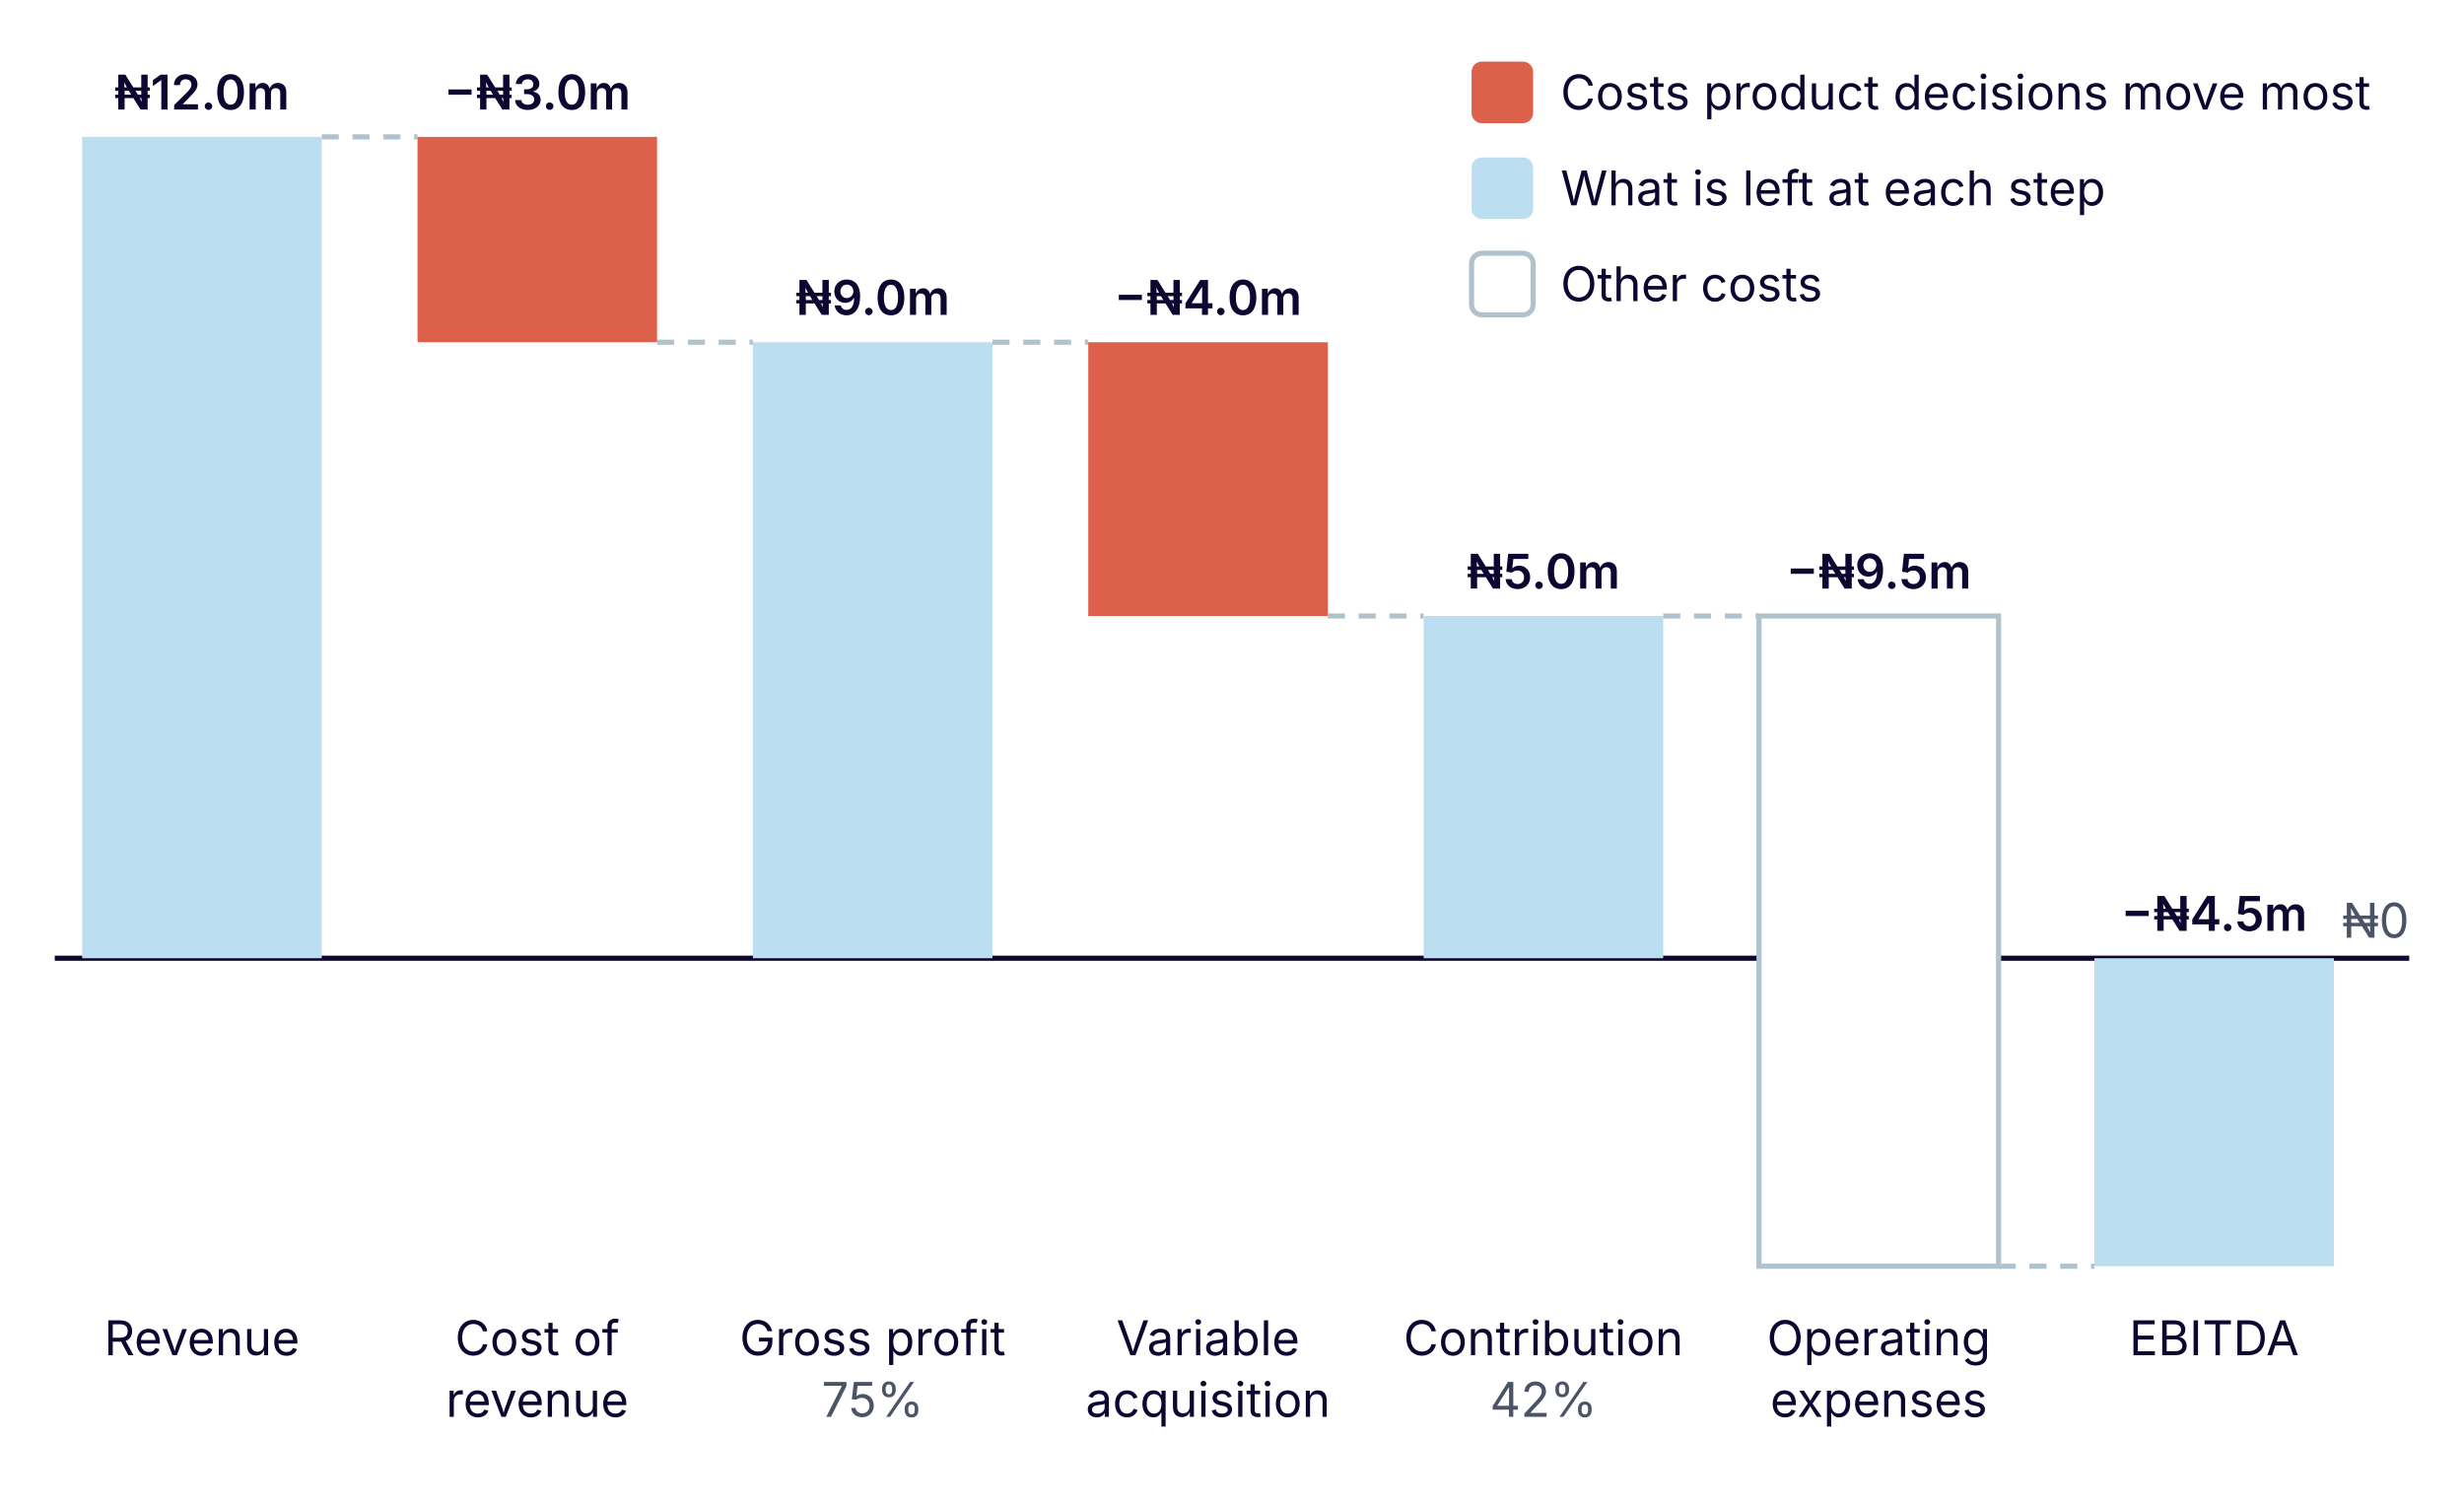
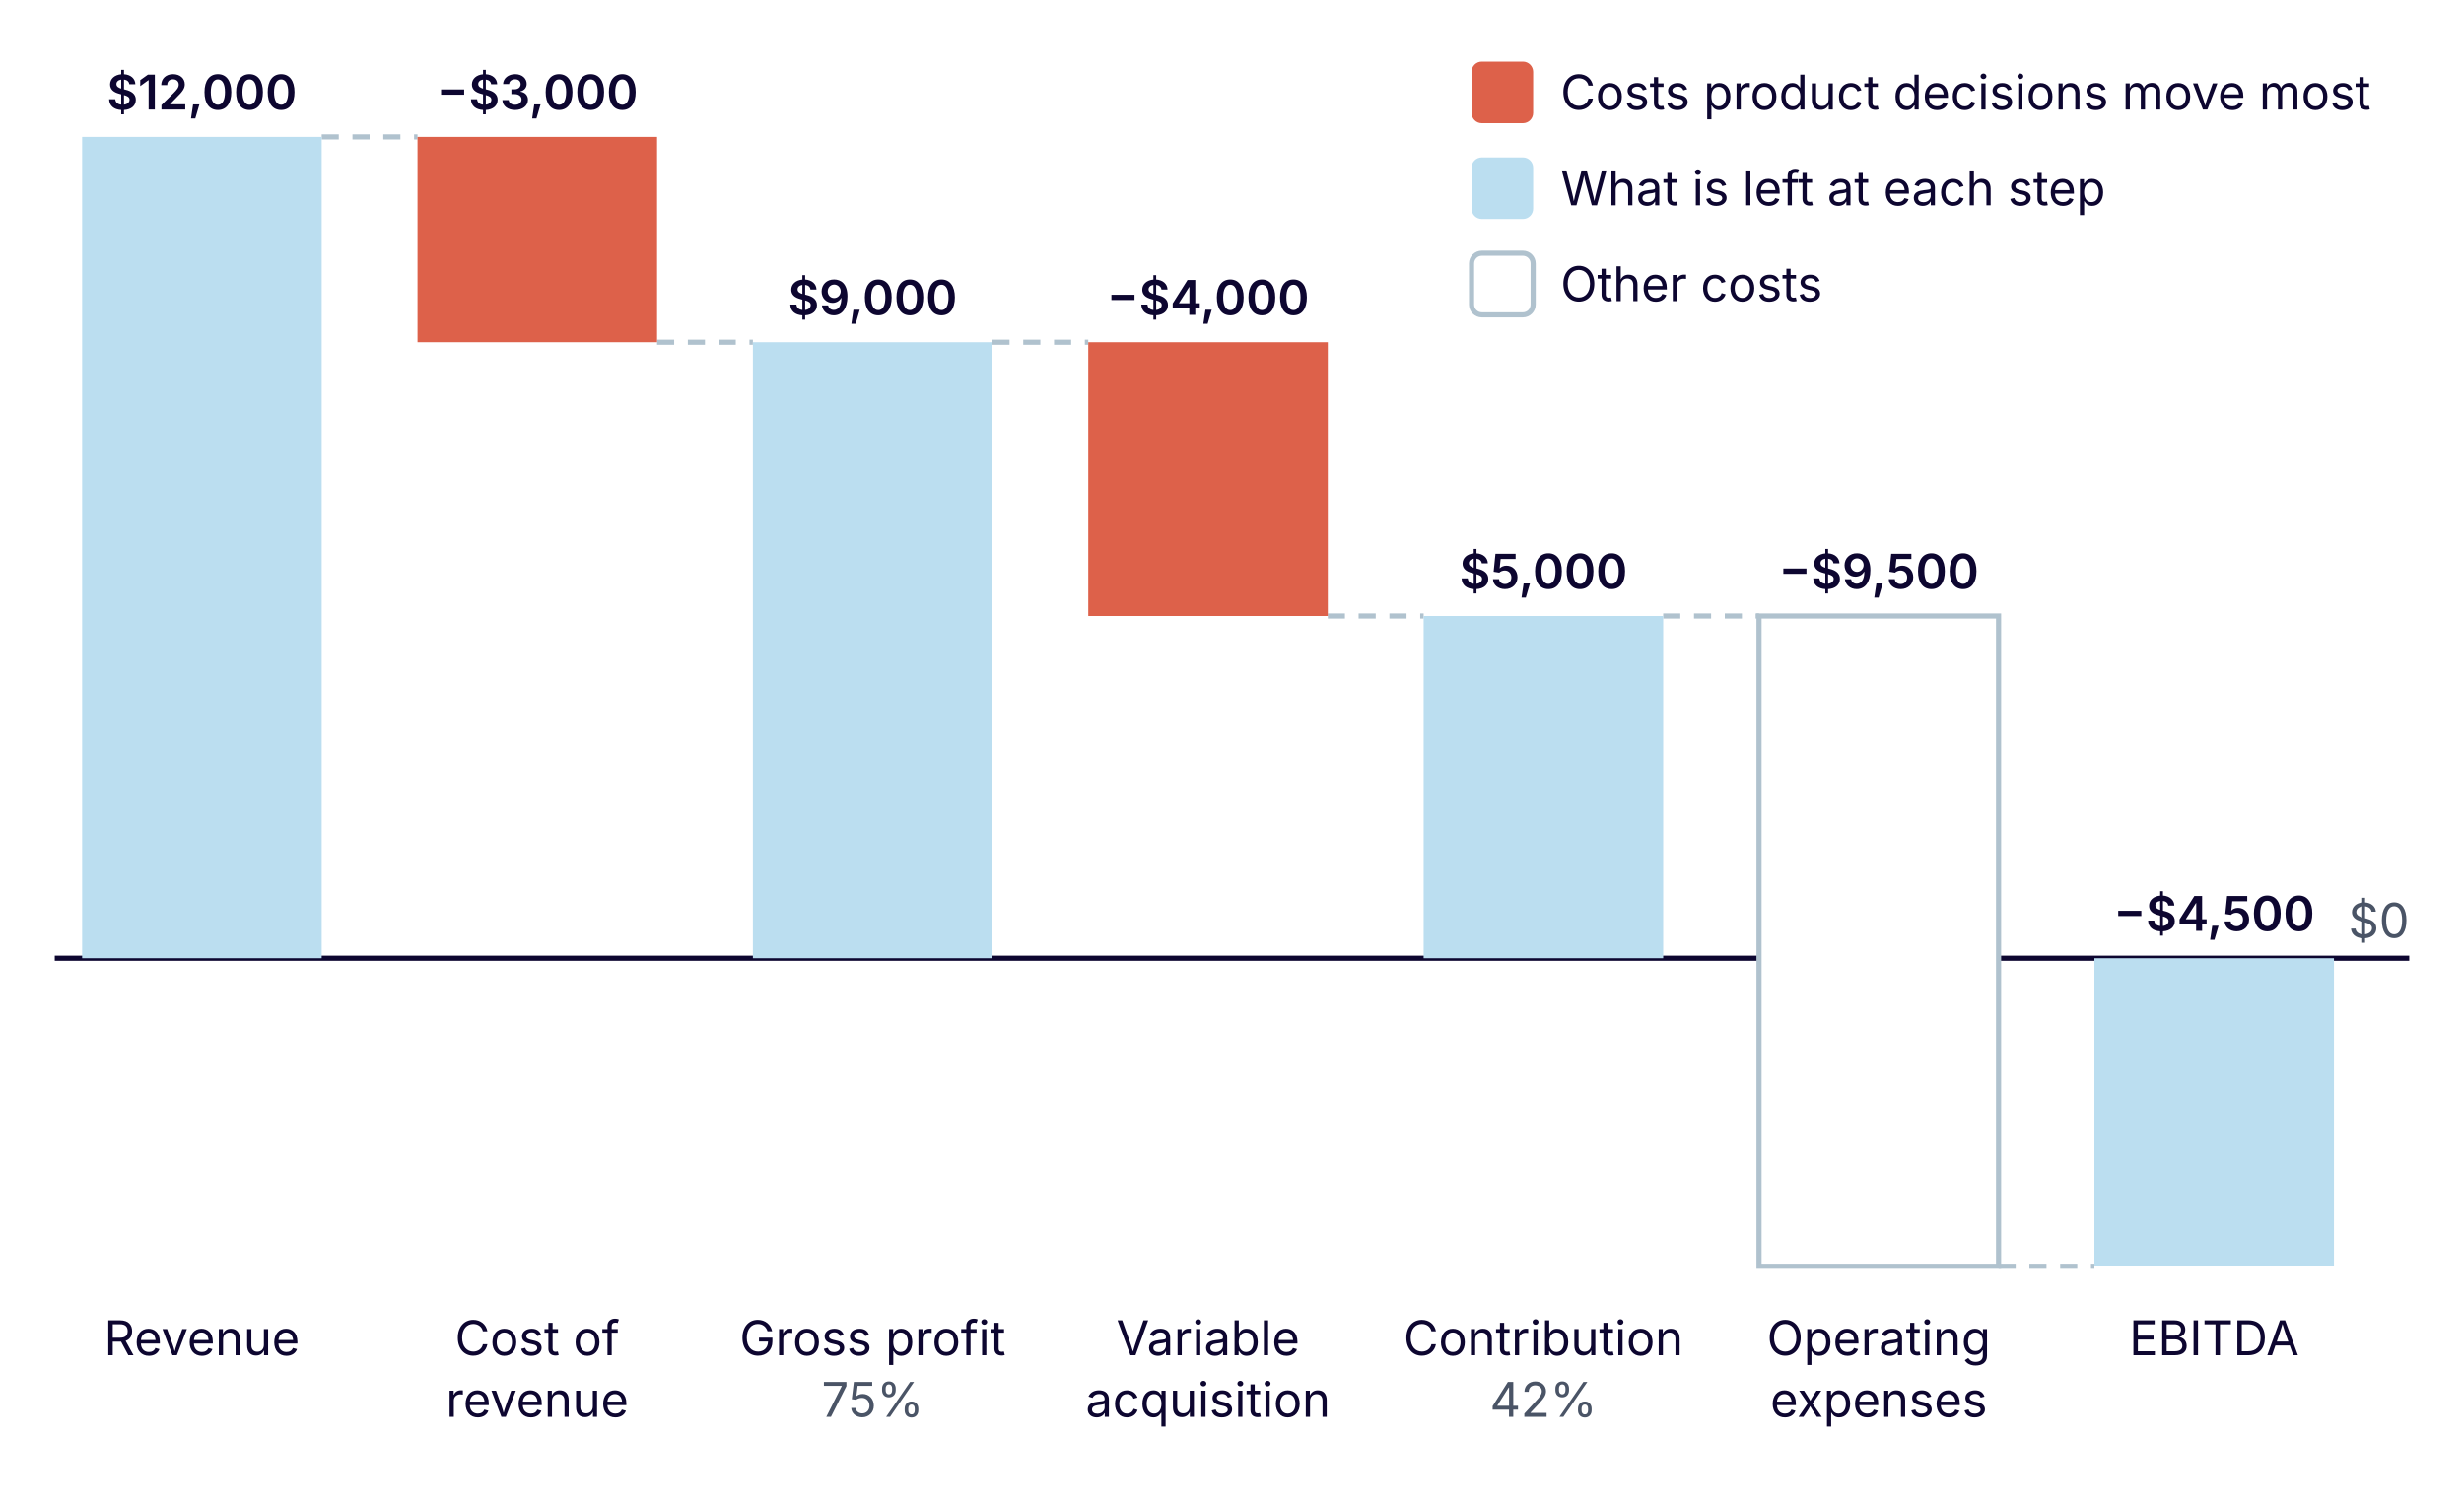
<svg xmlns="http://www.w3.org/2000/svg" class="ill" viewBox="0 0 720 440" width="720" height="440" role="img" aria-labelledby="i14-title i14-desc">
  <style>
.ill text{font-family:Inter,'Helvetica Neue',Helvetica,Arial,sans-serif;font-size:15px;fill:var(--ill-ink,#0D0630)}
.ill .s{font-size:14px}
.ill .b{font-weight:600}
.ill .c{text-anchor:middle}
.ill .e{text-anchor:end}
.ill .m{fill:var(--ill-muted,#4A5466)}
.ill .ta{fill:var(--ill-accent-text,#0D0630)}
.ill .box{fill:var(--ill-surface,#FFFFFF);stroke:var(--ill-line,#B0C2CE);stroke-width:1.5}
.ill .boxk{fill:var(--ill-surface,#FFFFFF);stroke:var(--ill-ink,#0D0630);stroke-width:1.5}
.ill .soft{fill:var(--ill-soft,#BBDEF0)}
.ill .acc{fill:var(--ill-accent,#DD614A)}
.ill .ln{fill:none;stroke:var(--ill-line,#B0C2CE);stroke-width:1.5}
.ill .lk{fill:none;stroke:var(--ill-ink,#0D0630);stroke-width:1.5}
.ill .d{stroke-dasharray:5 4}
</style>
  <rect x="430" y="18" width="18" height="18" rx="3" class="acc" />
  <text x="456" y="32" class="s">Costs product decisions move most</text>
  <rect x="430" y="46" width="18" height="18" rx="3" class="soft" />
  <text x="456" y="60" class="s">What is left at each step</text>
  <rect x="430" y="74" width="18" height="18" rx="3" class="box" />
  <text x="456" y="88" class="s">Other costs</text>
  <path d="M16,280 H704" class="lk" />
-   <text x="704" y="274" class="s m e">₦0</text>
+   <text x="704" y="274" class="s m e">$0</text>
  <path d="M94,40 H122 M192,100 H220 M290,100 H318 M388,180 H416 M486,180 H514 M584,370 H612" class="ln d" />
  <rect x="24" y="40" width="70" height="240" class="soft" />
-   <text x="59" y="32" class="s b c">₦12.0m</text>
+   <text x="59" y="32" class="s b c">$12,000</text>
  <rect x="122" y="40" width="70" height="60" class="acc" />
-   <text x="157" y="32" class="s b c">−₦3.0m</text>
+   <text x="157" y="32" class="s b c">−$3,000</text>
  <rect x="220" y="100" width="70" height="180" class="soft" />
-   <text x="255" y="92" class="s b c">₦9.0m</text>
+   <text x="255" y="92" class="s b c">$9,000</text>
  <rect x="318" y="100" width="70" height="80" class="acc" />
-   <text x="353" y="92" class="s b c">−₦4.0m</text>
+   <text x="353" y="92" class="s b c">−$4,000</text>
  <rect x="416" y="180" width="70" height="100" class="soft" />
-   <text x="451" y="172" class="s b c">₦5.0m</text>
+   <text x="451" y="172" class="s b c">$5,000</text>
  <rect x="514" y="180" width="70" height="190" class="box" />
-   <text x="549" y="172" class="s b c">−₦9.5m</text>
+   <text x="549" y="172" class="s b c">−$9,500</text>
  <rect x="612" y="280" width="70" height="90" class="soft" />
-   <text x="647" y="272" class="s b c">−₦4.5m</text>
+   <text x="647" y="272" class="s b c">−$4,500</text>
  <text x="59" y="396" class="s c">Revenue</text>
  <text x="157" y="396" class="s c">Cost of</text>
  <text x="157" y="414" class="s c">revenue</text>
  <text x="255" y="396" class="s c">Gross profit</text>
  <text x="255" y="414" class="s m c">75%</text>
  <text x="353" y="396" class="s c">Variable</text>
  <text x="353" y="414" class="s c">acquisition</text>
  <text x="451" y="396" class="s c">Contribution</text>
  <text x="451" y="414" class="s m c">42%</text>
  <text x="549" y="396" class="s c">Operating</text>
  <text x="549" y="414" class="s c">expenses</text>
  <text x="647" y="396" class="s c">EBITDA</text>
</svg>
